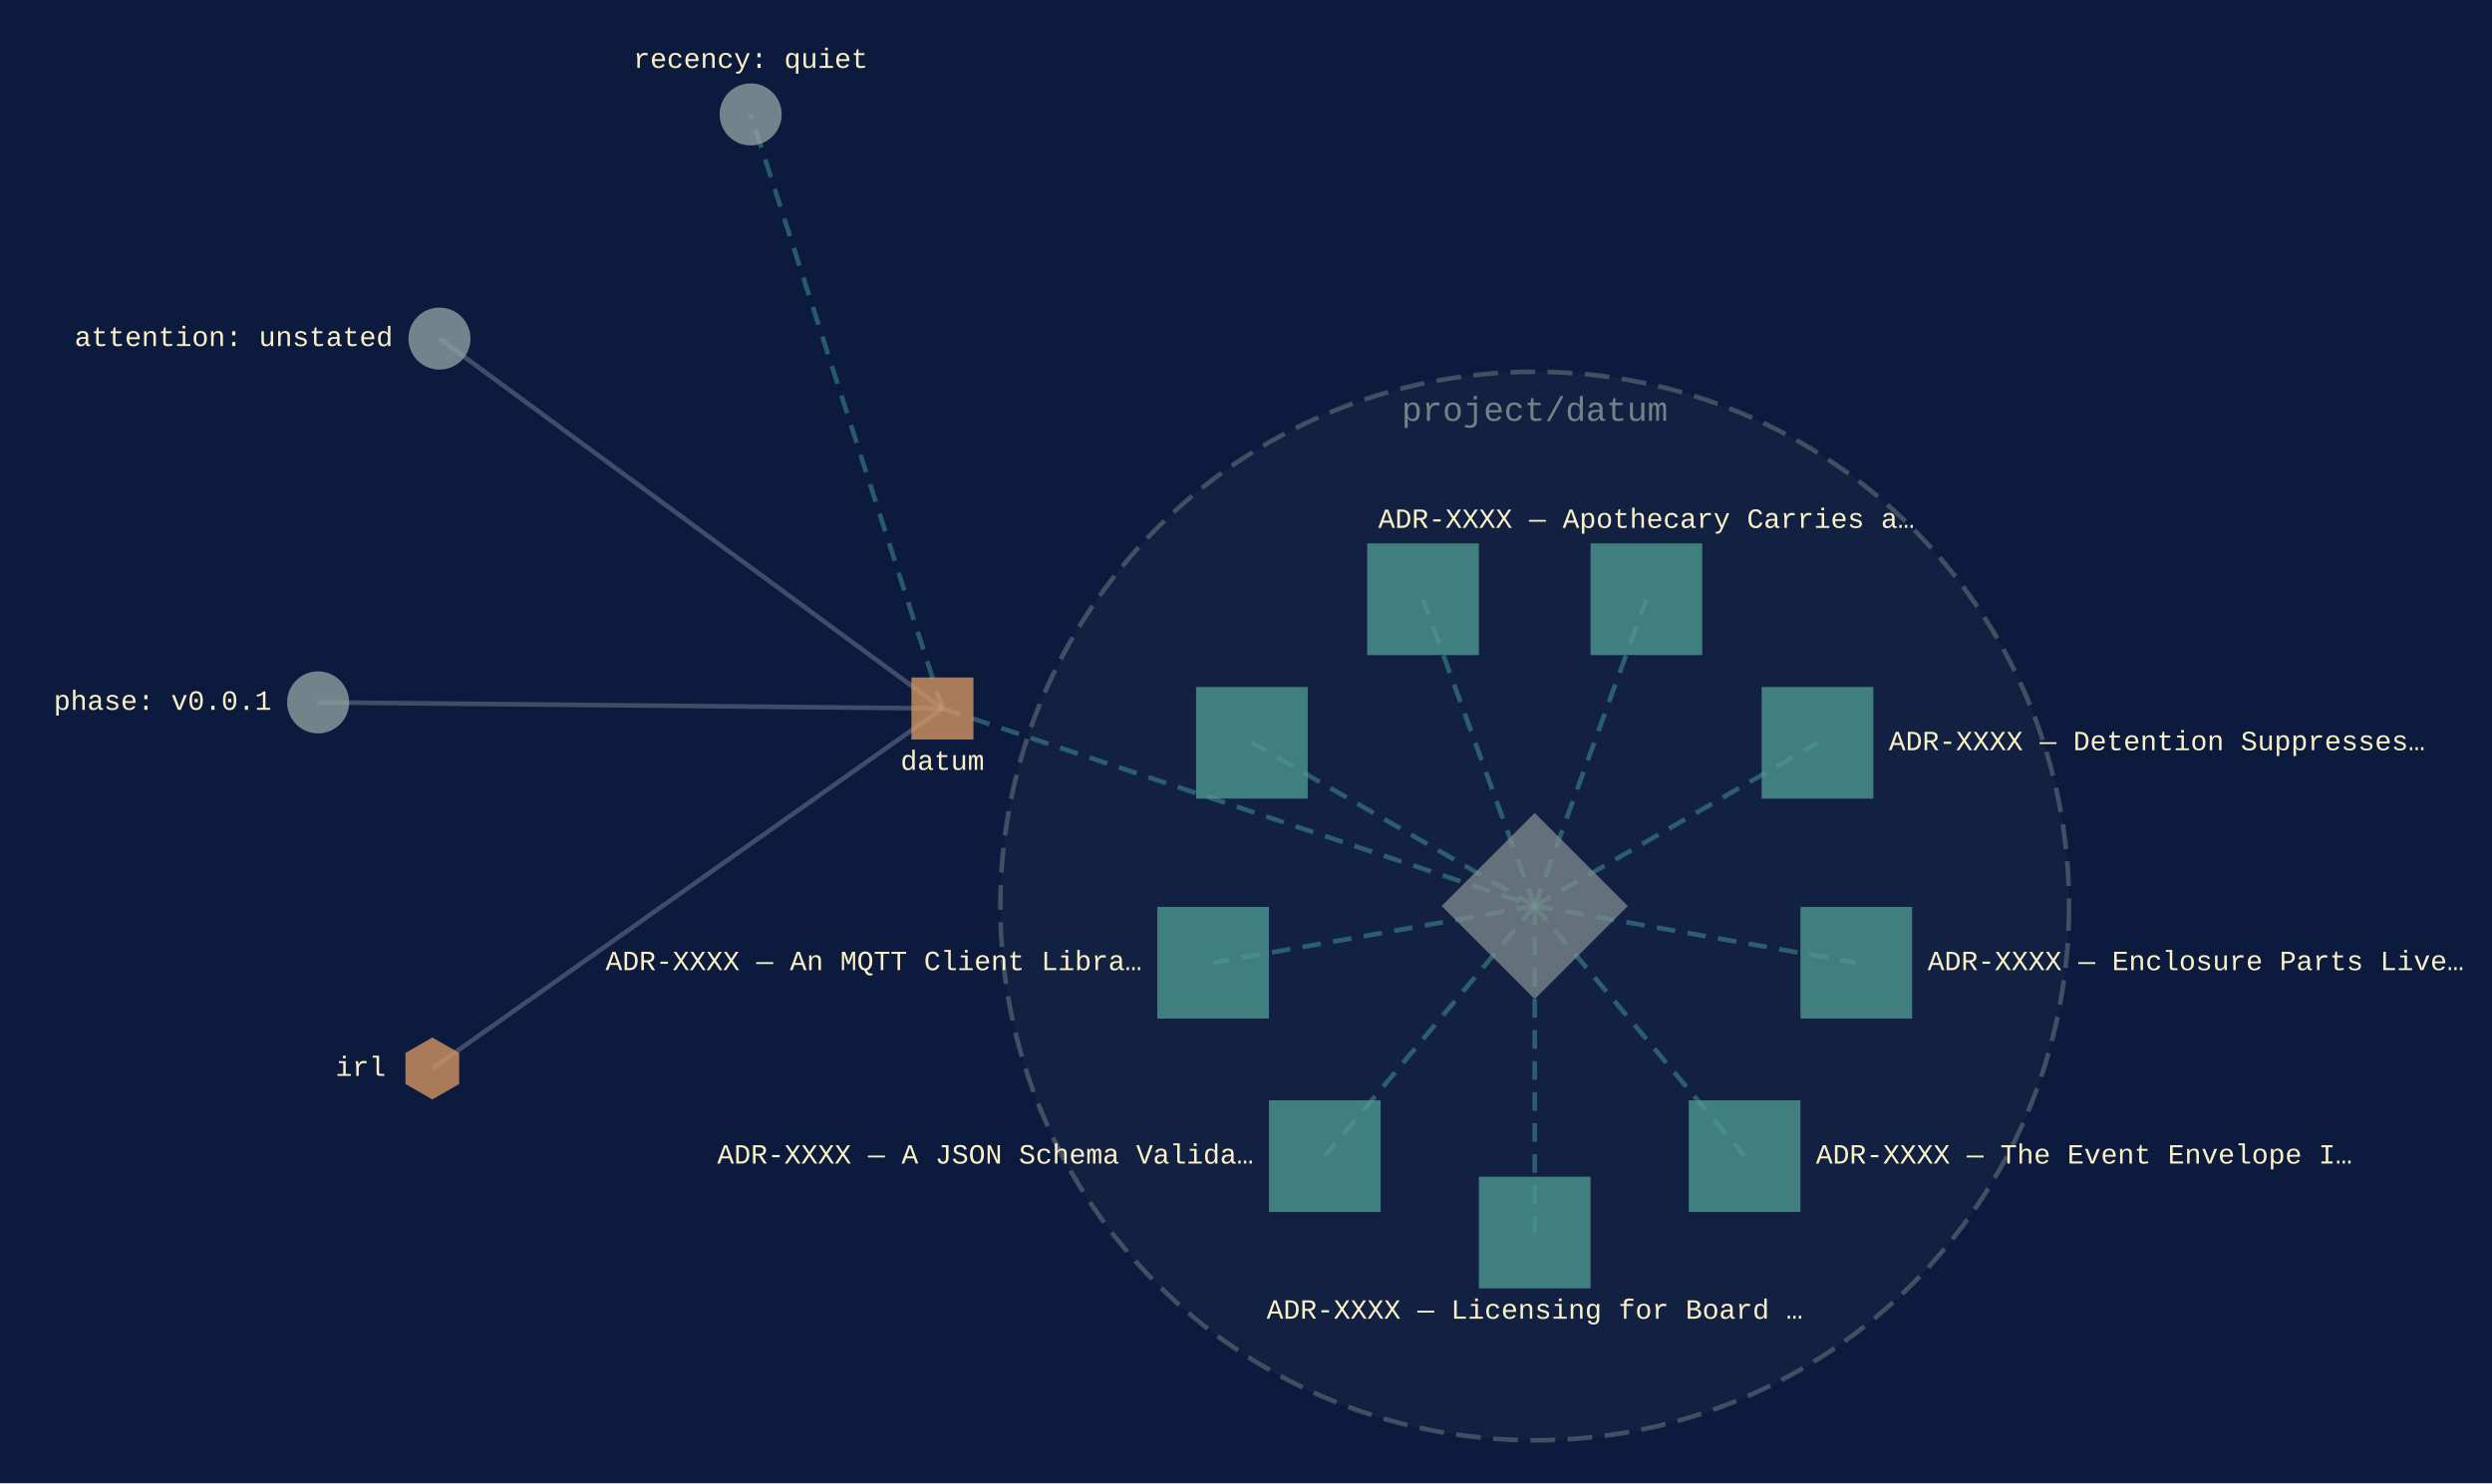
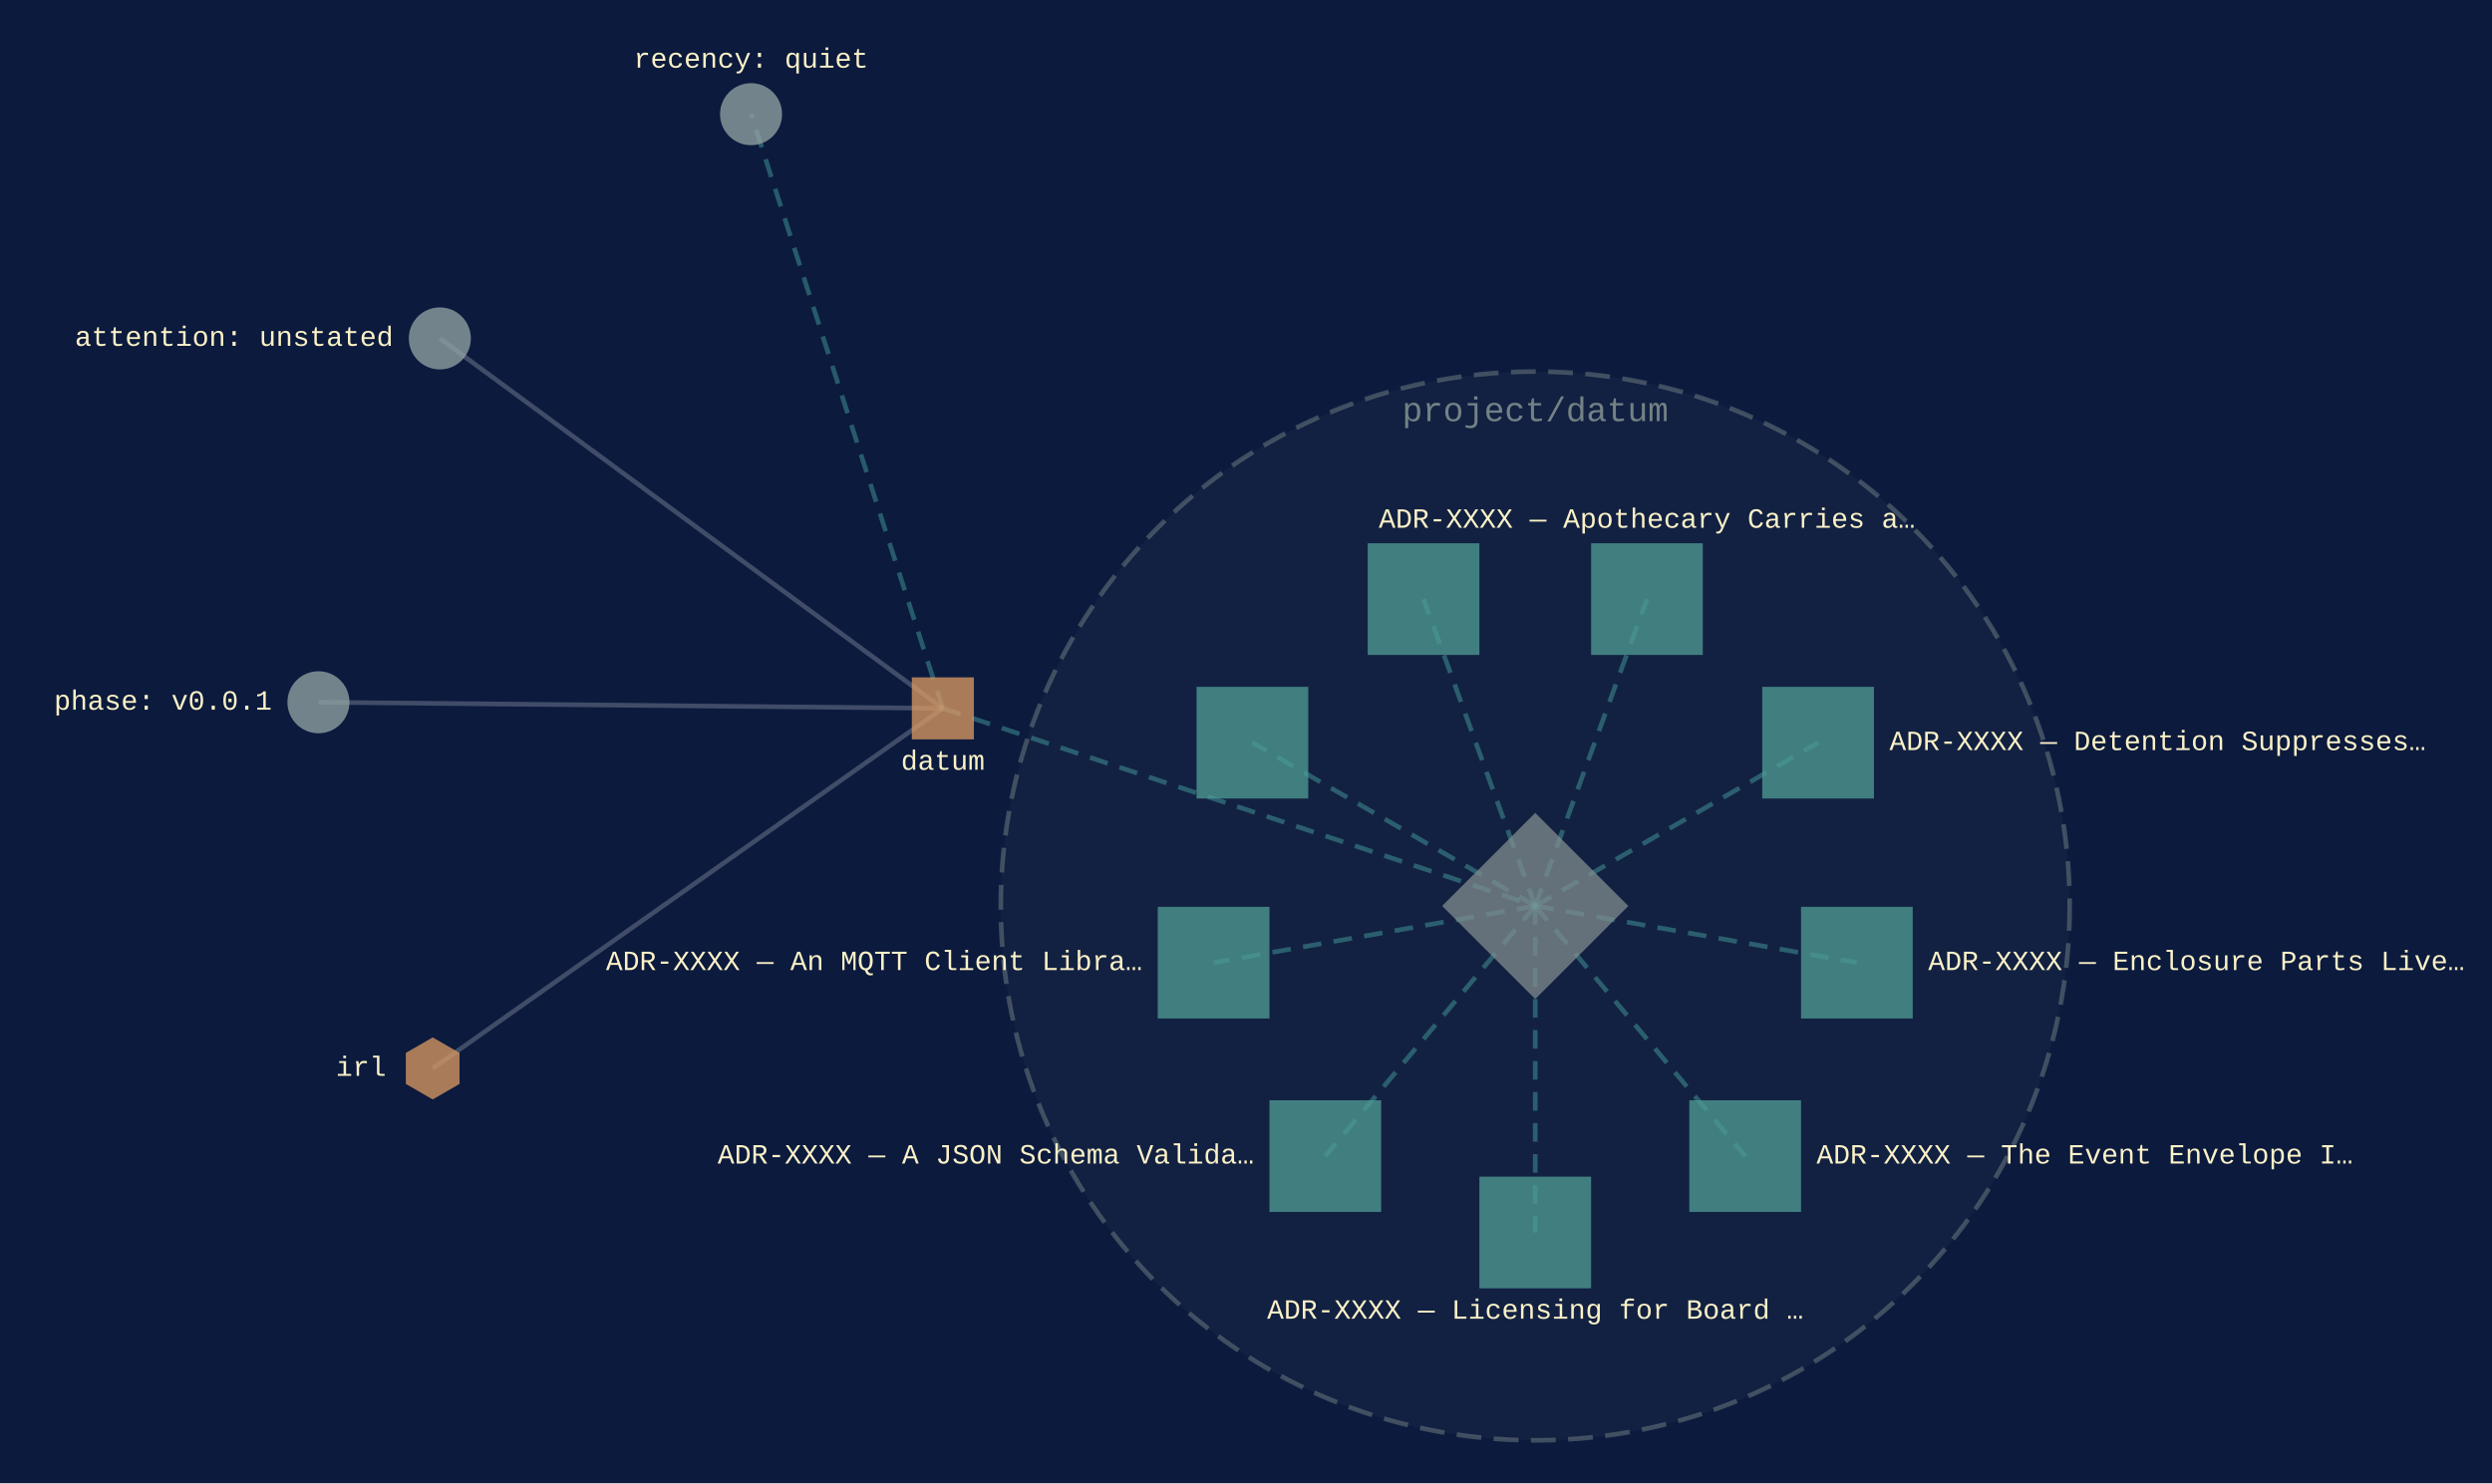
<svg xmlns="http://www.w3.org/2000/svg" width="1396" height="831" viewBox="0 0 1396 831" data-drawn="true" style="fill:rgb(0, 0, 0);fill-opacity:1;stroke:none;stroke-width:1px;stroke-opacity:1;stroke-dasharray:none;font-family:Consolas, Monaco, &quot;Courier New&quot;, monospace;font-size:16px;font-weight:400;text-anchor:start;visibility:visible">
  <rect width="100%" height="100%" fill="rgb(11, 26, 61)" />
-   <g transform="translate(527.9426,396.9509) scale(1.737898)">
+   <g transform="translate(528.1897,396.8863) scale(1.738172)">
    <g class="compound-backgrounds">
      <g class="compound-group depth-0">
        <circle cx="190.914" cy="63.688" r="172.257" fill="rgba(127, 140, 141, 0.07)" stroke="rgba(127, 140, 141, 0.45)" stroke-width="1.5" stroke-dasharray="8,4" style="fill:rgba(127, 140, 141, 0.07);stroke:rgba(127, 140, 141, 0.45);stroke-width:1.5px;stroke-dasharray:8px, 4px" />
-         <text text-anchor="middle" dominant-baseline="central" data-base-size="11" font-size="11" fill="rgba(127, 140, 141, 0.9)" style="fill:rgba(127, 140, 141, 0.9);font-size:11px;text-anchor:middle;display:block;dominant-baseline:central" x="190.914" y="-95.668">project/datum</text>
+         <text text-anchor="middle" dominant-baseline="central" data-base-size="11" font-size="11" fill="rgba(127, 140, 141, 0.9)" style="fill:rgba(127, 140, 141, 0.9);font-size:11px;text-anchor:middle;display:block;dominant-baseline:central" x="190.914" y="-95.522">project/datum</text>
      </g>
    </g>
    <g class="links">
      <line class="stream-edge" data-from="repo::datum" data-to="family::irl" data-style="solid" x1="0" y1="0" x2="-164.426" y2="116.054" stroke="#8a93a6" stroke-opacity="0.42" stroke-width="1.5" opacity="1" style="stroke:rgb(138, 147, 166);stroke-width:1.5px;stroke-opacity:0.42" />
      <line class="stream-edge" data-from="repo::datum" data-to="phase::v0.0.1" data-style="solid" x1="0" y1="0" x2="-201.247" y2="-1.97" stroke="#8a93a6" stroke-opacity="0.42" stroke-width="1.5" opacity="1" style="stroke:rgb(138, 147, 166);stroke-width:1.5px;stroke-opacity:0.42" />
      <line class="stream-edge" data-from="repo::datum" data-to="attention::unstated" data-style="solid" x1="0" y1="0" x2="-162.123" y2="-119.25" stroke="#8a93a6" stroke-opacity="0.42" stroke-width="1.5" opacity="1" style="stroke:rgb(138, 147, 166);stroke-width:1.5px;stroke-opacity:0.42" />
      <line class="stream-edge" data-from="repo::datum" data-to="recency::quiet" data-style="dashed" x1="0" y1="0" x2="-61.817" y2="-191.528" stroke="#4fb3ad" stroke-opacity="0.42" stroke-width="1.5" opacity="1" stroke-dasharray="6,4" style="stroke:rgb(79, 179, 173);stroke-width:1.5px;stroke-opacity:0.42;stroke-dasharray:6px, 4px" />
      <line class="stream-edge" data-from="repo::datum" data-to="branch::project/datum" data-style="dashed" x1="0" y1="0" x2="190.914" y2="63.688" stroke="#4fb3ad" stroke-opacity="0.42" stroke-width="1.5" opacity="1" stroke-dasharray="6,4" style="stroke:rgb(79, 179, 173);stroke-width:1.5px;stroke-opacity:0.42;stroke-dasharray:6px, 4px" />
      <line class="stream-edge" data-from="branch::project/datum" data-to="record::adr/DRAFT-apothecary-carries-the-part-through-its-whole-life.md" data-style="dashed" x1="190.914" y1="63.688" x2="226.914" y2="-35.221" stroke="#4fb3ad" stroke-opacity="0.42" stroke-width="1.5" opacity="1" stroke-dasharray="6,4" style="stroke:rgb(79, 179, 173);stroke-width:1.5px;stroke-opacity:0.42;stroke-dasharray:6px, 4px" />
      <line class="stream-edge" data-from="branch::project/datum" data-to="record::adr/DRAFT-detention-suppresses-at-the-topic.md" data-style="dashed" x1="190.914" y1="63.688" x2="282.069" y2="11.06" stroke="#4fb3ad" stroke-opacity="0.42" stroke-width="1.5" opacity="1" stroke-dasharray="6,4" style="stroke:rgb(79, 179, 173);stroke-width:1.5px;stroke-opacity:0.42;stroke-dasharray:6px, 4px" />
      <line class="stream-edge" data-from="branch::project/datum" data-to="record::adr/DRAFT-enclosure-parts-live-in-apothecary.md" data-style="dashed" x1="190.914" y1="63.688" x2="294.572" y2="81.966" stroke="#4fb3ad" stroke-opacity="0.42" stroke-width="1.5" opacity="1" stroke-dasharray="6,4" style="stroke:rgb(79, 179, 173);stroke-width:1.5px;stroke-opacity:0.42;stroke-dasharray:6px, 4px" />
      <line class="stream-edge" data-from="branch::project/datum" data-to="record::adr/DRAFT-event-envelope-is-the-seam.md" data-style="dashed" x1="190.914" y1="63.688" x2="258.572" y2="144.32" stroke="#4fb3ad" stroke-opacity="0.42" stroke-width="1.5" opacity="1" stroke-dasharray="6,4" style="stroke:rgb(79, 179, 173);stroke-width:1.5px;stroke-opacity:0.42;stroke-dasharray:6px, 4px" />
      <line class="stream-edge" data-from="branch::project/datum" data-to="record::adr/DRAFT-hardware-firmware-documentation-licensing.md" data-style="dashed" x1="190.914" y1="63.688" x2="190.914" y2="168.945" stroke="#4fb3ad" stroke-opacity="0.42" stroke-width="1.5" opacity="1" stroke-dasharray="6,4" style="stroke:rgb(79, 179, 173);stroke-width:1.5px;stroke-opacity:0.42;stroke-dasharray:6px, 4px" />
      <line class="stream-edge" data-from="branch::project/datum" data-to="record::adr/DRAFT-json-schema-validator-for-the-conformance-gate.md" data-style="dashed" x1="190.914" y1="63.688" x2="123.256" y2="144.32" stroke="#4fb3ad" stroke-opacity="0.42" stroke-width="1.5" opacity="1" stroke-dasharray="6,4" style="stroke:rgb(79, 179, 173);stroke-width:1.5px;stroke-opacity:0.42;stroke-dasharray:6px, 4px" />
      <line class="stream-edge" data-from="branch::project/datum" data-to="record::adr/DRAFT-mqtt-client-for-the-wire-harness.md" data-style="dashed" x1="190.914" y1="63.688" x2="87.256" y2="81.966" stroke="#4fb3ad" stroke-opacity="0.42" stroke-width="1.5" opacity="1" stroke-dasharray="6,4" style="stroke:rgb(79, 179, 173);stroke-width:1.5px;stroke-opacity:0.42;stroke-dasharray:6px, 4px" />
      <line class="stream-edge" data-from="branch::project/datum" data-to="record::adr/DRAFT-signal-only-control-no-mains-switching.md" data-style="dashed" x1="190.914" y1="63.688" x2="99.759" y2="11.06" stroke="#4fb3ad" stroke-opacity="0.42" stroke-width="1.5" opacity="1" stroke-dasharray="6,4" style="stroke:rgb(79, 179, 173);stroke-width:1.5px;stroke-opacity:0.42;stroke-dasharray:6px, 4px" />
      <line class="stream-edge" data-from="branch::project/datum" data-to="record::adr/DRAFT-usb-c-bus-power-reference-path.md" data-style="dashed" x1="190.914" y1="63.688" x2="154.914" y2="-35.221" stroke="#4fb3ad" stroke-opacity="0.42" stroke-width="1.5" opacity="1" stroke-dasharray="6,4" style="stroke:rgb(79, 179, 173);stroke-width:1.5px;stroke-opacity:0.42;stroke-dasharray:6px, 4px" />
    </g>
    <g class="nodes">
      <g class="graph-node" data-node-id="repo::datum" transform="scale(1,1)" opacity="1">
-         <path d="M -10 -10 L 10 -10 L 10 10 L -10 10 Z" fill="#dd9b63" data-base-fill="#dd9b63" fill-opacity="0.75" stroke="#fff" stroke-width="0" style="fill:rgb(221, 155, 99);fill-opacity:0.75;stroke:rgb(255, 255, 255);stroke-width:0px" />
+         <path d="M -10 -10 L 10 -10 L 10 10 L -10 10 Z" fill="#dd9b63" data-base-fill="#dd9b63" fill-opacity="0.75" stroke="#fff" stroke-width="0" data-base-stroke-width="0" style="fill:rgb(221, 155, 99);fill-opacity:0.75;stroke:rgb(255, 255, 255);stroke-width:0px" />
      </g>
      <g class="graph-node" data-node-id="family::irl" transform="translate(-164.4258, 116.054) scale(1,1)" opacity="1">
-         <path d="M 0 -10 L 8.66 -5 L 8.66 5 L 0 10 L -8.66 5 L -8.66 -5 Z" fill="#dd9b63" data-base-fill="#dd9b63" fill-opacity="0.75" stroke="#fff" stroke-width="0" style="fill:rgb(221, 155, 99);fill-opacity:0.75;stroke:rgb(255, 255, 255);stroke-width:0px" />
+         <path d="M 0 -10 L 8.66 -5 L 8.66 5 L 0 10 L -8.66 5 L -8.66 -5 Z" fill="#dd9b63" data-base-fill="#dd9b63" fill-opacity="0.75" stroke="#fff" stroke-width="0" data-base-stroke-width="0" style="fill:rgb(221, 155, 99);fill-opacity:0.75;stroke:rgb(255, 255, 255);stroke-width:0px" />
      </g>
      <g class="graph-node" data-node-id="phase::v0.0.1" transform="translate(-201.2473, -1.969567) scale(1,1)" opacity="1">
-         <path d="M 10 0 A 10 10 0 1 1 -10 0 A 10 10 0 1 1 10 0 Z" fill="#95a5a6" data-base-fill="#95a5a6" fill-opacity="0.75" stroke="#fff" stroke-width="0" style="fill:rgb(149, 165, 166);fill-opacity:0.75;stroke:rgb(255, 255, 255);stroke-width:0px" />
+         <path d="M 10 0 A 10 10 0 1 1 -10 0 A 10 10 0 1 1 10 0 Z" fill="#95a5a6" data-base-fill="#95a5a6" fill-opacity="0.75" stroke="#fff" stroke-width="0" data-base-stroke-width="0" style="fill:rgb(149, 165, 166);fill-opacity:0.75;stroke:rgb(255, 255, 255);stroke-width:0px" />
      </g>
      <g class="graph-node" data-node-id="attention::unstated" transform="translate(-162.1229, -119.2499) scale(1,1)" opacity="1">
-         <path d="M 10 0 A 10 10 0 1 1 -10 0 A 10 10 0 1 1 10 0 Z" fill="#95a5a6" data-base-fill="#95a5a6" fill-opacity="0.75" stroke="#fff" stroke-width="0" style="fill:rgb(149, 165, 166);fill-opacity:0.75;stroke:rgb(255, 255, 255);stroke-width:0px" />
+         <path d="M 10 0 A 10 10 0 1 1 -10 0 A 10 10 0 1 1 10 0 Z" fill="#95a5a6" data-base-fill="#95a5a6" fill-opacity="0.75" stroke="#fff" stroke-width="0" data-base-stroke-width="0" style="fill:rgb(149, 165, 166);fill-opacity:0.75;stroke:rgb(255, 255, 255);stroke-width:0px" />
      </g>
      <g class="graph-node" data-node-id="recency::quiet" transform="translate(-61.81706, -191.5281) scale(1,1)" opacity="1">
-         <path d="M 10 0 A 10 10 0 1 1 -10 0 A 10 10 0 1 1 10 0 Z" fill="#95a5a6" data-base-fill="#95a5a6" fill-opacity="0.75" stroke="#fff" stroke-width="0" style="fill:rgb(149, 165, 166);fill-opacity:0.75;stroke:rgb(255, 255, 255);stroke-width:0px" />
+         <path d="M 10 0 A 10 10 0 1 1 -10 0 A 10 10 0 1 1 10 0 Z" fill="#95a5a6" data-base-fill="#95a5a6" fill-opacity="0.75" stroke="#fff" stroke-width="0" data-base-stroke-width="0" style="fill:rgb(149, 165, 166);fill-opacity:0.75;stroke:rgb(255, 255, 255);stroke-width:0px" />
      </g>
      <g class="graph-node" data-node-id="branch::project/datum" transform="translate(190.914, 63.68846) scale(1,1)" opacity="1">
-         <path d="M 0 -30 L 30 0 L 0 30 L -30 0 Z" fill="#7f8c8d" data-base-fill="#7f8c8d" fill-opacity="0.75" stroke="#fff" stroke-width="0" style="fill:rgb(127, 140, 141);fill-opacity:0.75;stroke:rgb(255, 255, 255);stroke-width:0px" />
+         <path d="M 0 -30 L 30 0 L 0 30 L -30 0 Z" fill="#7f8c8d" data-base-fill="#7f8c8d" fill-opacity="0.75" stroke="#fff" stroke-width="0" data-base-stroke-width="0" style="fill:rgb(127, 140, 141);fill-opacity:0.75;stroke:rgb(255, 255, 255);stroke-width:0px" />
      </g>
      <g class="graph-node" data-node-id="record::adr/DRAFT-apothecary-carries-the-part-through-its-whole-life.md" transform="translate(226.914, -35.22073) scale(1,1)" opacity="1">
-         <path d="M -18 -18 L 18 -18 L 18 18 L -18 18 Z" fill="#4f9e94" data-base-fill="#4f9e94" fill-opacity="0.75" stroke="#fff" stroke-width="0" style="fill:rgb(79, 158, 148);fill-opacity:0.75;stroke:rgb(255, 255, 255);stroke-width:0px" />
+         <path d="M -18 -18 L 18 -18 L 18 18 L -18 18 Z" fill="#4f9e94" data-base-fill="#4f9e94" fill-opacity="0.75" stroke="#fff" stroke-width="0" data-base-stroke-width="0" style="fill:rgb(79, 158, 148);fill-opacity:0.75;stroke:rgb(255, 255, 255);stroke-width:0px" />
      </g>
      <g class="graph-node" data-node-id="record::adr/DRAFT-detention-suppresses-at-the-topic.md" transform="translate(282.0692, 11.05998) scale(1,1)" opacity="1">
-         <path d="M -18 -18 L 18 -18 L 18 18 L -18 18 Z" fill="#4f9e94" data-base-fill="#4f9e94" fill-opacity="0.75" stroke="#fff" stroke-width="0" style="fill:rgb(79, 158, 148);fill-opacity:0.75;stroke:rgb(255, 255, 255);stroke-width:0px" />
+         <path d="M -18 -18 L 18 -18 L 18 18 L -18 18 Z" fill="#4f9e94" data-base-fill="#4f9e94" fill-opacity="0.75" stroke="#fff" stroke-width="0" data-base-stroke-width="0" style="fill:rgb(79, 158, 148);fill-opacity:0.75;stroke:rgb(255, 255, 255);stroke-width:0px" />
      </g>
      <g class="graph-node" data-node-id="record::adr/DRAFT-enclosure-parts-live-in-apothecary.md" transform="translate(294.5718, 81.96614) scale(1,1)" opacity="1">
-         <path d="M -18 -18 L 18 -18 L 18 18 L -18 18 Z" fill="#4f9e94" data-base-fill="#4f9e94" fill-opacity="0.75" stroke="#fff" stroke-width="0" style="fill:rgb(79, 158, 148);fill-opacity:0.75;stroke:rgb(255, 255, 255);stroke-width:0px" />
+         <path d="M -18 -18 L 18 -18 L 18 18 L -18 18 Z" fill="#4f9e94" data-base-fill="#4f9e94" fill-opacity="0.75" stroke="#fff" stroke-width="0" data-base-stroke-width="0" style="fill:rgb(79, 158, 148);fill-opacity:0.75;stroke:rgb(255, 255, 255);stroke-width:0px" />
      </g>
      <g class="graph-node" data-node-id="record::adr/DRAFT-event-envelope-is-the-seam.md" transform="translate(258.5718, 144.32) scale(1,1)" opacity="1">
-         <path d="M -18 -18 L 18 -18 L 18 18 L -18 18 Z" fill="#4f9e94" data-base-fill="#4f9e94" fill-opacity="0.75" stroke="#fff" stroke-width="0" style="fill:rgb(79, 158, 148);fill-opacity:0.75;stroke:rgb(255, 255, 255);stroke-width:0px" />
+         <path d="M -18 -18 L 18 -18 L 18 18 L -18 18 Z" fill="#4f9e94" data-base-fill="#4f9e94" fill-opacity="0.75" stroke="#fff" stroke-width="0" data-base-stroke-width="0" style="fill:rgb(79, 158, 148);fill-opacity:0.75;stroke:rgb(255, 255, 255);stroke-width:0px" />
      </g>
      <g class="graph-node" data-node-id="record::adr/DRAFT-hardware-firmware-documentation-licensing.md" transform="translate(190.914, 168.9454) scale(1,1)" opacity="1">
-         <path d="M -18 -18 L 18 -18 L 18 18 L -18 18 Z" fill="#4f9e94" data-base-fill="#4f9e94" fill-opacity="0.75" stroke="#fff" stroke-width="0" style="fill:rgb(79, 158, 148);fill-opacity:0.75;stroke:rgb(255, 255, 255);stroke-width:0px" />
+         <path d="M -18 -18 L 18 -18 L 18 18 L -18 18 Z" fill="#4f9e94" data-base-fill="#4f9e94" fill-opacity="0.75" stroke="#fff" stroke-width="0" data-base-stroke-width="0" style="fill:rgb(79, 158, 148);fill-opacity:0.75;stroke:rgb(255, 255, 255);stroke-width:0px" />
      </g>
      <g class="graph-node" data-node-id="record::adr/DRAFT-json-schema-validator-for-the-conformance-gate.md" transform="translate(123.2561, 144.32) scale(1,1)" opacity="1">
-         <path d="M -18 -18 L 18 -18 L 18 18 L -18 18 Z" fill="#4f9e94" data-base-fill="#4f9e94" fill-opacity="0.75" stroke="#fff" stroke-width="0" style="fill:rgb(79, 158, 148);fill-opacity:0.75;stroke:rgb(255, 255, 255);stroke-width:0px" />
+         <path d="M -18 -18 L 18 -18 L 18 18 L -18 18 Z" fill="#4f9e94" data-base-fill="#4f9e94" fill-opacity="0.75" stroke="#fff" stroke-width="0" data-base-stroke-width="0" style="fill:rgb(79, 158, 148);fill-opacity:0.75;stroke:rgb(255, 255, 255);stroke-width:0px" />
      </g>
      <g class="graph-node" data-node-id="record::adr/DRAFT-mqtt-client-for-the-wire-harness.md" transform="translate(87.2561, 81.96614) scale(1,1)" opacity="1">
-         <path d="M -18 -18 L 18 -18 L 18 18 L -18 18 Z" fill="#4f9e94" data-base-fill="#4f9e94" fill-opacity="0.75" stroke="#fff" stroke-width="0" style="fill:rgb(79, 158, 148);fill-opacity:0.75;stroke:rgb(255, 255, 255);stroke-width:0px" />
+         <path d="M -18 -18 L 18 -18 L 18 18 L -18 18 Z" fill="#4f9e94" data-base-fill="#4f9e94" fill-opacity="0.75" stroke="#fff" stroke-width="0" data-base-stroke-width="0" style="fill:rgb(79, 158, 148);fill-opacity:0.75;stroke:rgb(255, 255, 255);stroke-width:0px" />
      </g>
      <g class="graph-node" data-node-id="record::adr/DRAFT-signal-only-control-no-mains-switching.md" transform="translate(99.75877, 11.05998) scale(1,1)" opacity="1">
-         <path d="M -18 -18 L 18 -18 L 18 18 L -18 18 Z" fill="#4f9e94" data-base-fill="#4f9e94" fill-opacity="0.75" stroke="#fff" stroke-width="0" style="fill:rgb(79, 158, 148);fill-opacity:0.75;stroke:rgb(255, 255, 255);stroke-width:0px" />
+         <path d="M -18 -18 L 18 -18 L 18 18 L -18 18 Z" fill="#4f9e94" data-base-fill="#4f9e94" fill-opacity="0.75" stroke="#fff" stroke-width="0" data-base-stroke-width="0" style="fill:rgb(79, 158, 148);fill-opacity:0.75;stroke:rgb(255, 255, 255);stroke-width:0px" />
      </g>
      <g class="graph-node" data-node-id="record::adr/DRAFT-usb-c-bus-power-reference-path.md" transform="translate(154.914, -35.22073) scale(1,1)" opacity="1">
-         <path d="M -18 -18 L 18 -18 L 18 18 L -18 18 Z" fill="#4f9e94" data-base-fill="#4f9e94" fill-opacity="0.75" stroke="#fff" stroke-width="0" style="fill:rgb(79, 158, 148);fill-opacity:0.75;stroke:rgb(255, 255, 255);stroke-width:0px" />
+         <path d="M -18 -18 L 18 -18 L 18 18 L -18 18 Z" fill="#4f9e94" data-base-fill="#4f9e94" fill-opacity="0.75" stroke="#fff" stroke-width="0" data-base-stroke-width="0" style="fill:rgb(79, 158, 148);fill-opacity:0.75;stroke:rgb(255, 255, 255);stroke-width:0px" />
      </g>
    </g>
    <g class="labels">
      <text data-node-id="repo::datum" font-size="9" fill="#fbf1c7" x="0" y="15" text-anchor="middle" dominant-baseline="hanging" opacity="1" style="fill:rgb(251, 241, 199);font-size:9px;text-anchor:middle;display:block;dominant-baseline:hanging" visibility="visible">datum</text>
      <text data-node-id="family::irl" font-size="9" fill="#fbf1c7" x="-179.426" y="116.054" text-anchor="end" dominant-baseline="central" opacity="1" style="fill:rgb(251, 241, 199);font-size:9px;text-anchor:end;display:block;dominant-baseline:central" visibility="visible">irl</text>
      <text data-node-id="phase::v0.0.1" font-size="9" fill="#fbf1c7" x="-216.247" y="-1.97" text-anchor="end" dominant-baseline="central" opacity="1" style="fill:rgb(251, 241, 199);font-size:9px;text-anchor:end;display:block;dominant-baseline:central" visibility="visible">phase: v0.0.1</text>
      <text data-node-id="attention::unstated" font-size="9" fill="#fbf1c7" x="-177.123" y="-119.25" text-anchor="end" dominant-baseline="central" opacity="1" style="fill:rgb(251, 241, 199);font-size:9px;text-anchor:end;display:block;dominant-baseline:central" visibility="visible">attention: unstated</text>
      <text data-node-id="recency::quiet" font-size="9" fill="#fbf1c7" x="-61.817" y="-206.528" text-anchor="middle" dominant-baseline="auto" opacity="1" style="fill:rgb(251, 241, 199);font-size:9px;text-anchor:middle;display:block" visibility="visible">recency: quiet</text>
      <text data-node-id="record::adr/DRAFT-apothecary-carries-the-part-through-its-whole-life.md" font-size="9" fill="#fbf1c7" x="226.914" y="-58.221" text-anchor="middle" dominant-baseline="auto" opacity="1" style="fill:rgb(251, 241, 199);font-size:9px;text-anchor:middle;display:block" visibility="visible">ADR-XXXX — Apothecary Carries a…</text>
      <text data-node-id="record::adr/DRAFT-detention-suppresses-at-the-topic.md" font-size="9" fill="#fbf1c7" x="305.069" y="11.06" text-anchor="start" dominant-baseline="central" opacity="1" style="fill:rgb(251, 241, 199);font-size:9px;display:block;dominant-baseline:central" visibility="visible">ADR-XXXX — Detention Suppresses…</text>
      <text data-node-id="record::adr/DRAFT-enclosure-parts-live-in-apothecary.md" font-size="9" fill="#fbf1c7" x="317.572" y="81.966" text-anchor="start" dominant-baseline="central" opacity="1" style="fill:rgb(251, 241, 199);font-size:9px;display:block;dominant-baseline:central" visibility="visible">ADR-XXXX — Enclosure Parts Live…</text>
      <text data-node-id="record::adr/DRAFT-event-envelope-is-the-seam.md" font-size="9" fill="#fbf1c7" x="281.572" y="144.32" text-anchor="start" dominant-baseline="central" opacity="1" style="fill:rgb(251, 241, 199);font-size:9px;display:block;dominant-baseline:central" visibility="visible">ADR-XXXX — The Event Envelope I…</text>
      <text data-node-id="record::adr/DRAFT-hardware-firmware-documentation-licensing.md" font-size="9" fill="#fbf1c7" x="190.914" y="191.945" text-anchor="middle" dominant-baseline="hanging" opacity="1" style="fill:rgb(251, 241, 199);font-size:9px;text-anchor:middle;display:block;dominant-baseline:hanging" visibility="visible">ADR-XXXX — Licensing for Board …</text>
      <text data-node-id="record::adr/DRAFT-json-schema-validator-for-the-conformance-gate.md" font-size="9" fill="#fbf1c7" x="100.256" y="144.32" text-anchor="end" dominant-baseline="central" opacity="1" style="fill:rgb(251, 241, 199);font-size:9px;text-anchor:end;display:block;dominant-baseline:central" visibility="visible">ADR-XXXX — A JSON Schema Valida…</text>
      <text data-node-id="record::adr/DRAFT-mqtt-client-for-the-wire-harness.md" font-size="9" fill="#fbf1c7" x="64.256" y="81.966" text-anchor="end" dominant-baseline="central" opacity="1" style="fill:rgb(251, 241, 199);font-size:9px;text-anchor:end;display:block;dominant-baseline:central" visibility="visible">ADR-XXXX — An MQTT Client Libra…</text>
      <text data-node-id="record::adr/DRAFT-signal-only-control-no-mains-switching.md" font-size="9" fill="#fbf1c7" x="76.759" y="11.06" text-anchor="end" dominant-baseline="central" opacity="1" style="fill:rgb(251, 241, 199);font-size:9px;text-anchor:end;visibility:hidden;display:block;dominant-baseline:central" visibility="hidden">ADR-XXXX — Signal-Only Control:…</text>
      <text data-node-id="record::adr/DRAFT-usb-c-bus-power-reference-path.md" font-size="9" fill="#fbf1c7" x="154.914" y="-58.221" text-anchor="middle" dominant-baseline="auto" opacity="1" style="fill:rgb(251, 241, 199);font-size:9px;text-anchor:middle;visibility:hidden;display:block" visibility="hidden">ADR-XXXX — USB-C Bus Power Is t…</text>
    </g>
  </g>
  <g class="rad-layer" pointer-events="none" />
</svg>
